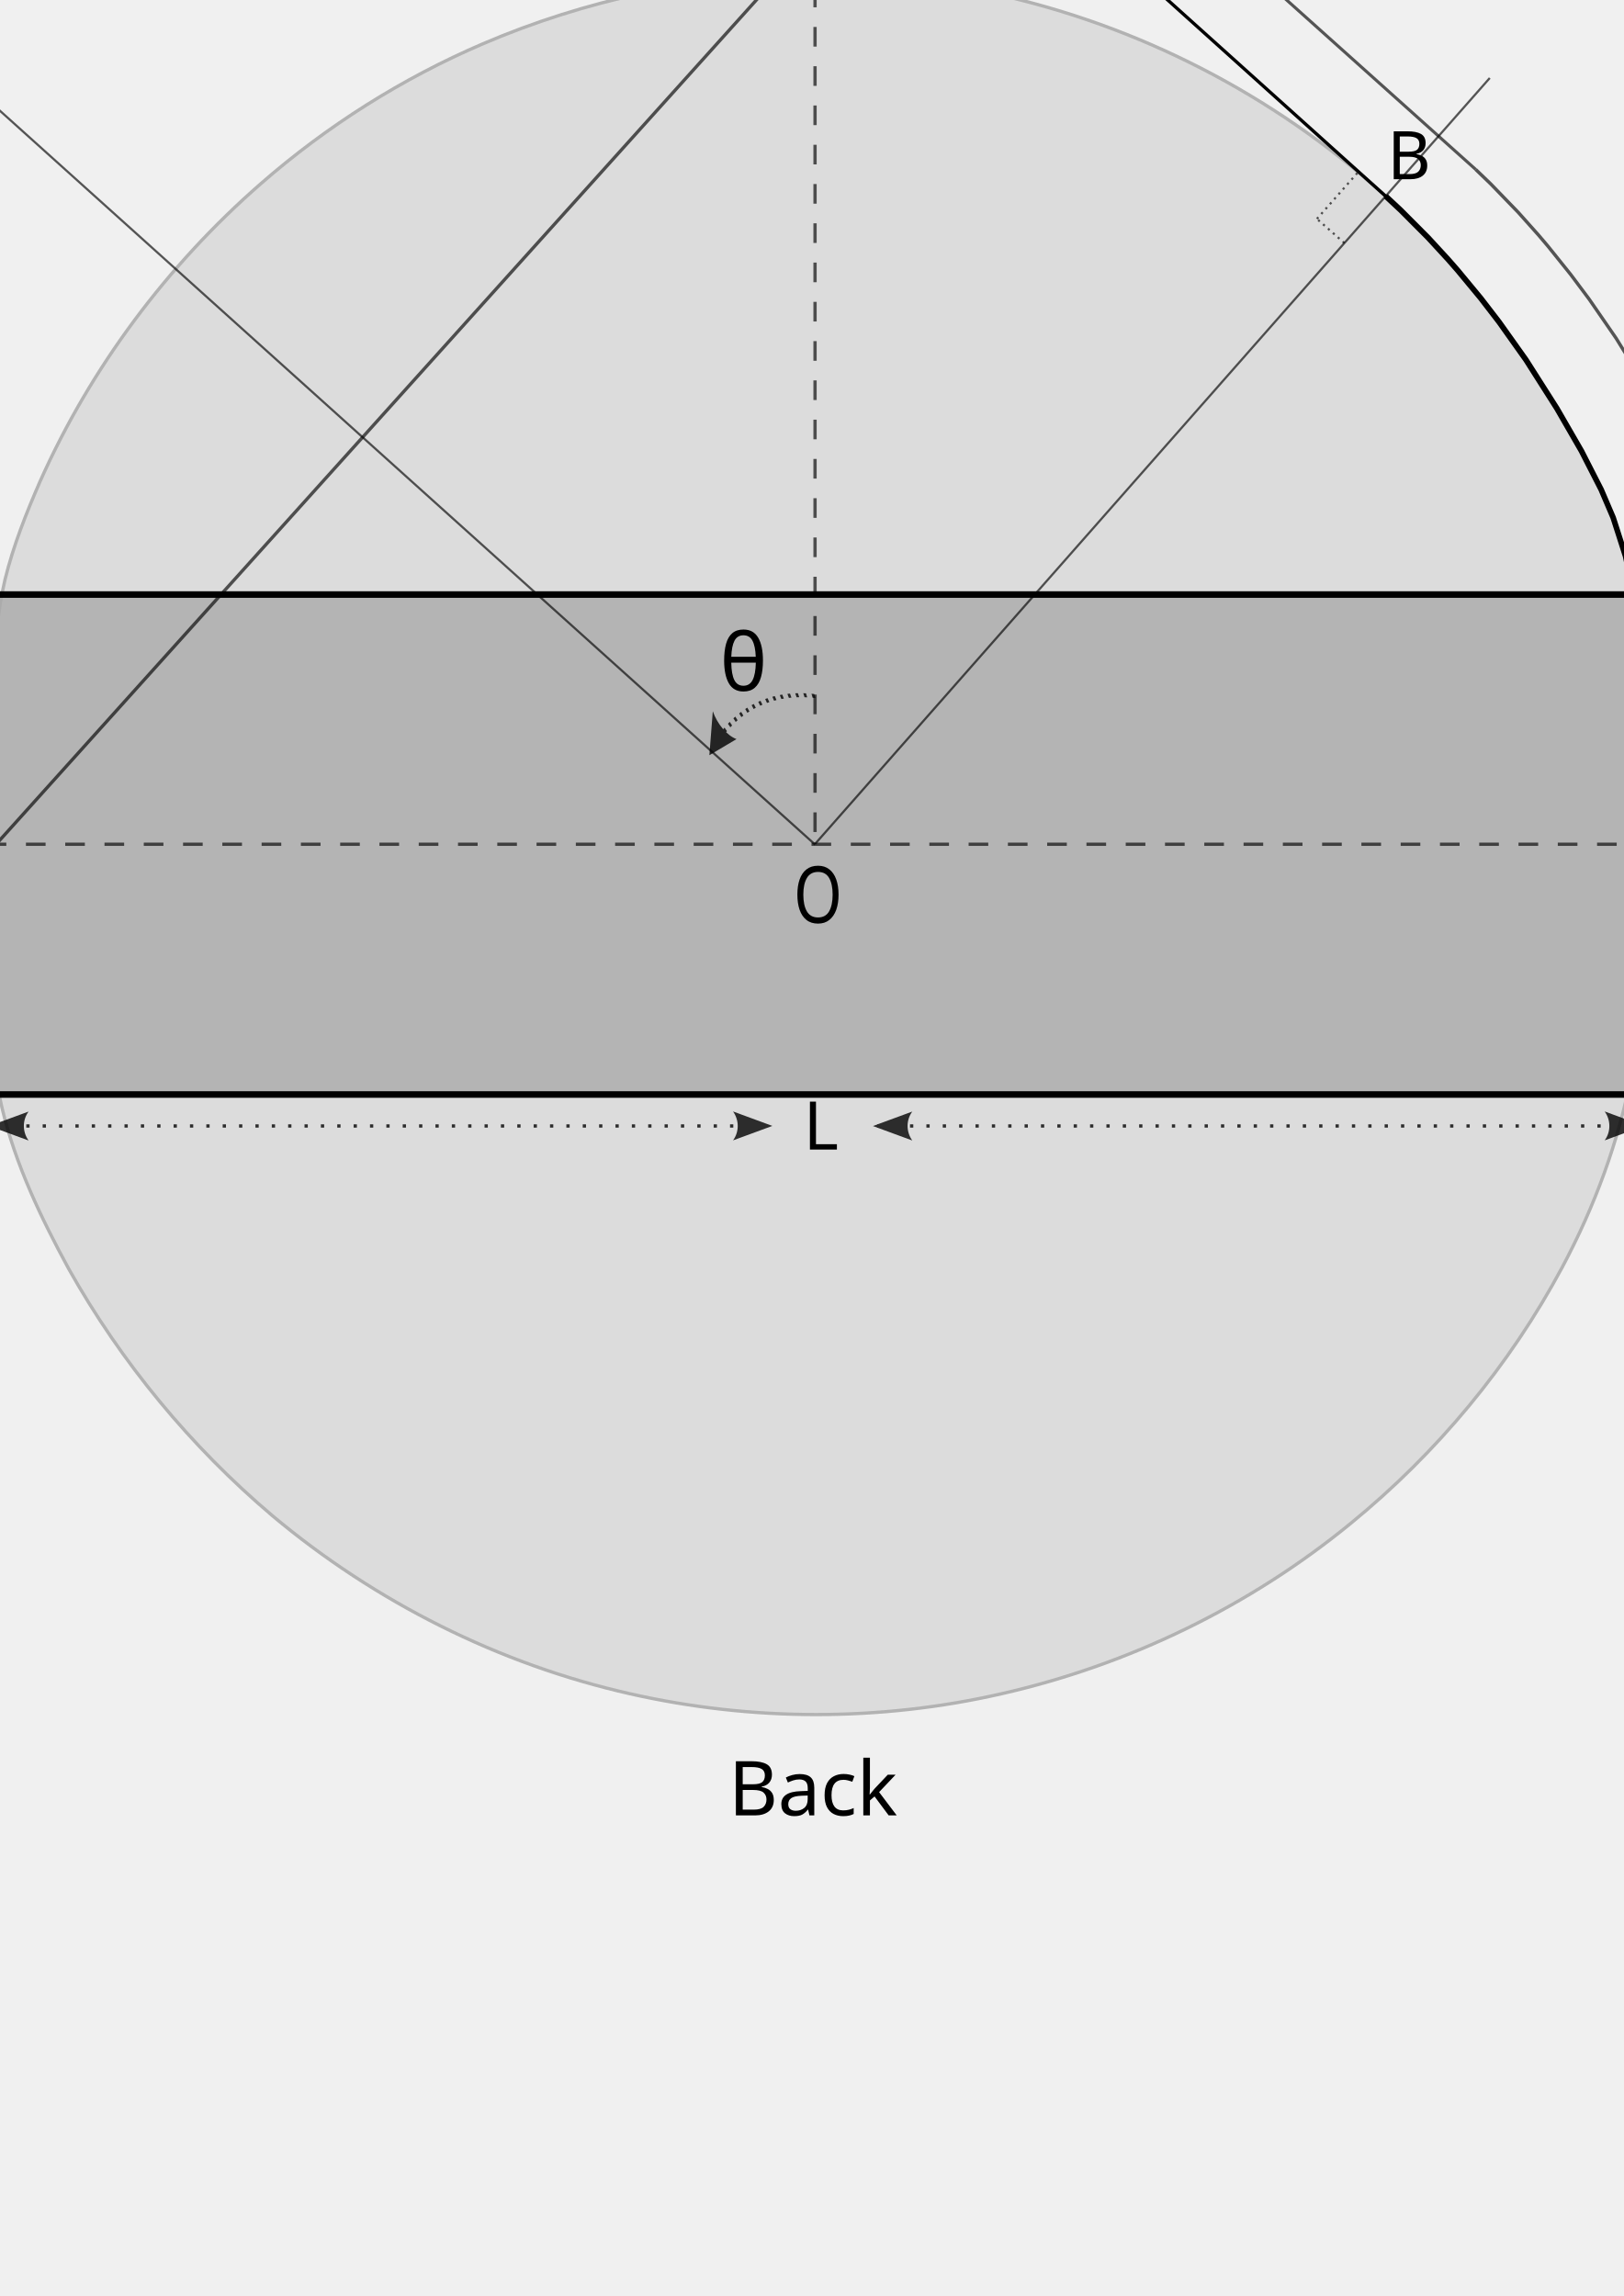
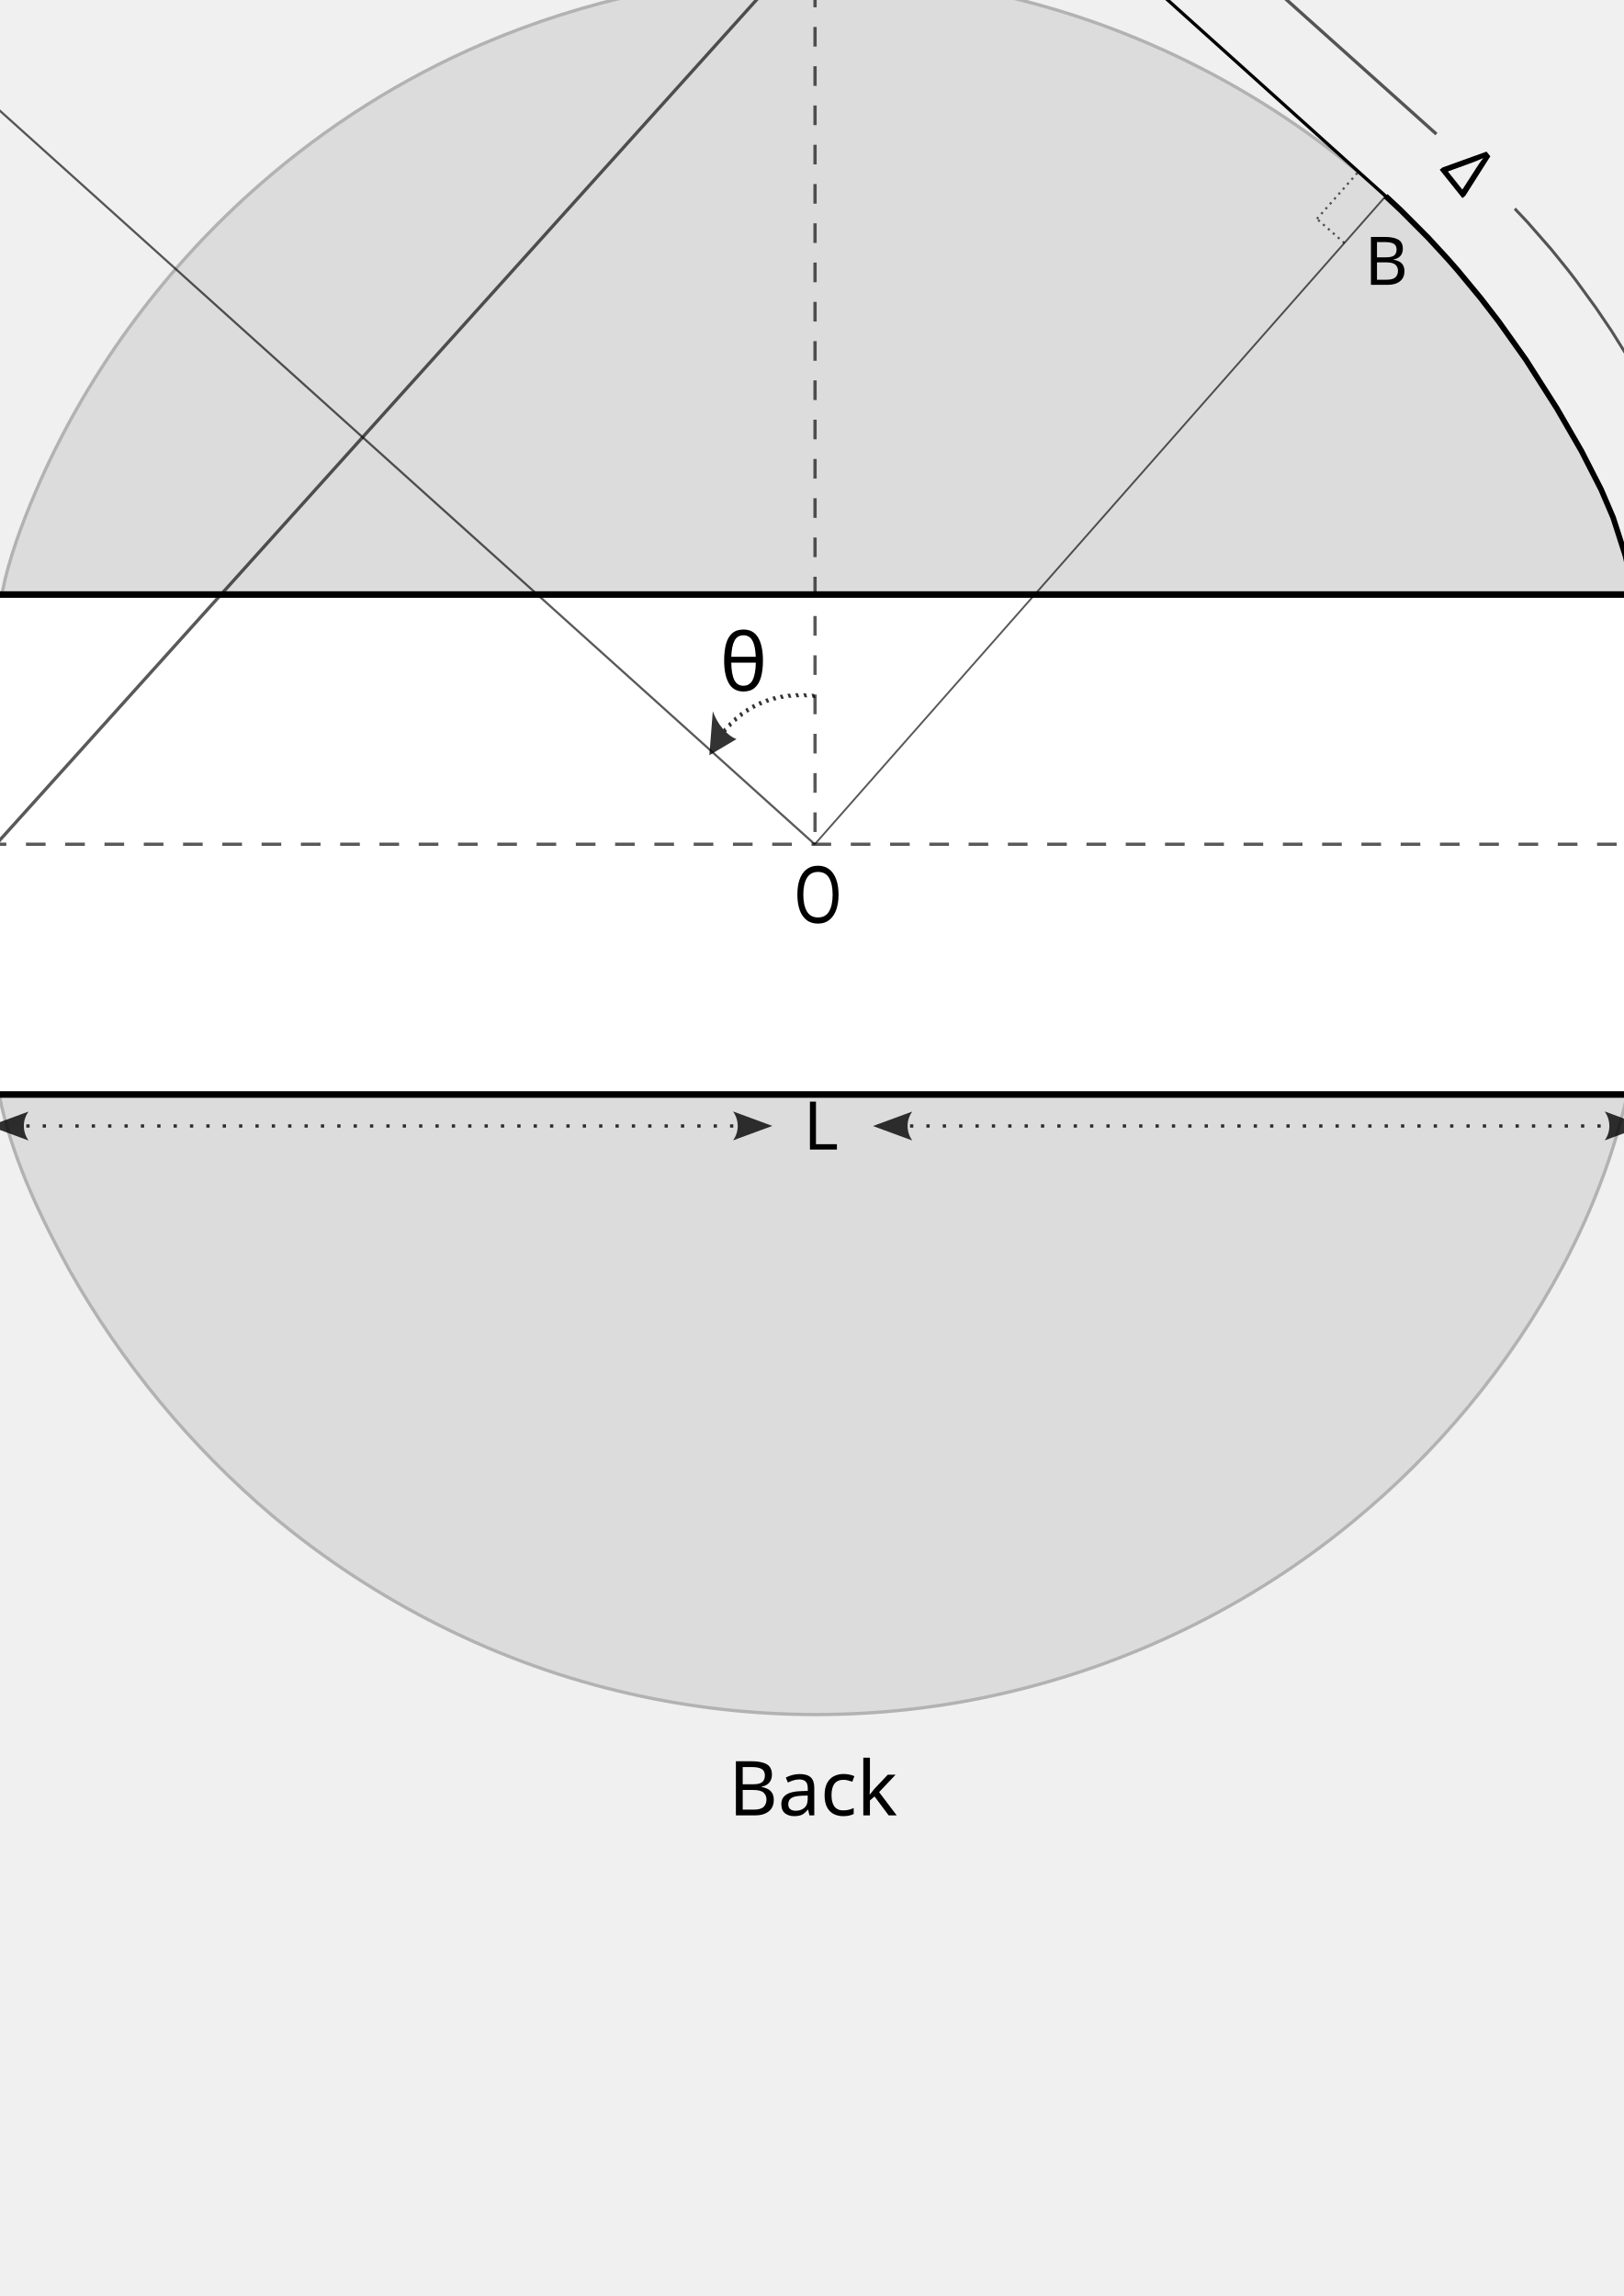
<svg xmlns="http://www.w3.org/2000/svg" width="744.094" height="1052.362" id="svg2" version="1.1">
  <defs id="defs4">
    <marker orient="auto" refY="0.0" refX="0.0" id="Arrow1Send" style="overflow:visible;">
      <path id="path4000" d="M 0.0,0.0 L 5.0,-5.0 L -12.5,0.0 L 5.0,5.0 L 0.0,0.0 z " style="fill-rule:evenodd;stroke:#000000;stroke-width:1.0pt;" transform="scale(0.2) rotate(180) translate(6,0)" />
    </marker>
    <marker orient="auto" refY="0.0" refX="0.0" id="Arrow1Sstart" style="overflow:visible">
      <path id="path3997" d="M 0.0,0.0 L 5.0,-5.0 L -12.5,0.0 L 5.0,5.0 L 0.0,0.0 z " style="fill-rule:evenodd;stroke:#000000;stroke-width:1.0pt" transform="scale(0.2) translate(6,0)" />
    </marker>
    <marker orient="auto" refY="0.0" refX="0.0" id="Arrow2Lend" style="overflow:visible;">
      <path id="path4006" style="fill-rule:evenodd;stroke-width:0.625;stroke-linejoin:round;" d="M 8.719,4.034 L -2.207,0.016 L 8.719,-4.002 C 6.973,-1.63 6.983,1.616 8.719,4.034 z " transform="scale(1.1) rotate(180) translate(1,0)" />
    </marker>
    <marker orient="auto" refY="0.0" refX="0.0" id="Arrow1Lend" style="overflow:visible;">
      <path id="path3988" d="M 0.0,0.0 L 5.0,-5.0 L -12.5,0.0 L 5.0,5.0 L 0.0,0.0 z " style="fill-rule:evenodd;stroke:#000000;stroke-width:1.0pt;" transform="scale(0.8) rotate(180) translate(12.5,0)" />
    </marker>
    <marker orient="auto" refY="0.0" refX="0.0" id="Arrow2Lstart" style="overflow:visible">
      <path id="path4003" style="fill-rule:evenodd;stroke-width:0.625;stroke-linejoin:round" d="M 8.719,4.034 L -2.207,0.016 L 8.719,-4.002 C 6.973,-1.63 6.983,1.616 8.719,4.034 z " transform="scale(1.1) translate(1,0)" />
    </marker>
  </defs>
  <g id="layer1">
    <path style="opacity:0.65;fill:#c8c8c8;fill-opacity:0.784;stroke:#919191;stroke-width:1.5;stroke-linecap:butt;stroke-linejoin:miter;stroke-miterlimit:4;stroke-opacity:1;stroke-dasharray:none" d="m 370.58,-11.676 c -51.206,0.725 -102.248,11.599 -149.318,31.765 -37.008,15.862 -71.442,37.64 -101.762,64.125 C 76.558,121.66 41.69,168.415 18.449,220.458 c -6.383,14.649 -12.33,29.585 -16.137,45.134 -5.978,25.871 -5.29,52.611 -5.234,78.984 0.252,29.608 0.7,59.235 -0.683,88.825 -0.909,24.877 -1.267,50.138 4.561,74.51 6.204,26.02 17.859,50.335 30.575,73.73 24.071,42.836 55.83,81.351 93.331,113.103 47.202,39.545 103.755,68.012 163.859,81.589 55.849,12.649 114.542,12.775 170.375,-0.038 58.349,-13.263 113.608,-40.109 159.897,-78.056 39.579,-32.338 72.879,-72.423 96.994,-117.51 14.741,-27.684 25.78,-57.443 31.698,-88.275 4.73,-26.3 2.936,-53.188 2.152,-79.771 -0.648,-18.427 -0.601,-36.872 0.142,-55.295 0.897,-27.206 2.5,-54.587 -0.995,-81.681 -2.185,-17.267 -7.229,-34.112 -14.553,-49.887 -7.541,-16.222 -16.637,-31.668 -25.999,-46.892 -23.092,-36.773 -51.106,-70.688 -84.424,-98.654 -51.506,-43.476 -114.402,-73.413 -180.721,-85.579 -23.958,-4.452 -48.338,-6.607 -72.706,-6.371 z" id="path3917" />
-     <rect style="fill:#aaaaaa;fill-opacity:0.784;stroke:#000000;stroke-width:3;stroke-linecap:butt;stroke-linejoin:miter;stroke-miterlimit:4;stroke-opacity:1;stroke-dasharray:none" id="rect2985" width="750.809" height="229.157" x="-1.898" y="272.506" ry="0" />
+     <rect style="fill:#ffffff;fill-opacity:1;stroke:#000000;stroke-width:3;stroke-linecap:butt;stroke-linejoin:miter;stroke-miterlimit:4;stroke-opacity:1;stroke-dasharray:none" id="rect2985" width="750.809" height="229.157" x="-1.898" y="272.506" ry="0" />
    <path id="path3927" d="M 638.008,92.628 -173.248,-637.797" style="fill:none;stroke:#000000;stroke-width:1.5;stroke-linecap:butt;stroke-linejoin:miter;stroke-miterlimit:4;stroke-opacity:1;stroke-dasharray:none;marker-mid:none;marker-end:url(#Arrow2Lstart)" />
    <path style="fill:none;stroke:#000000;stroke-width:1.5;stroke-linecap:butt;stroke-linejoin:miter;stroke-miterlimit:4;stroke-opacity:1;stroke-dasharray:none;marker-end:url(#Arrow2Lstart)" d="M -2.649,388.345 -607.127,-155.904" id="path3929" />
    <path style="fill:none;stroke:#000000;stroke-width:2.554;stroke-linecap:butt;stroke-linejoin:miter;stroke-miterlimit:4;stroke-opacity:1;stroke-dasharray:none" d="m 635.012,89.899 6.864,6.411 12.588,12.631 9.223,10.026 4.258,4.864 10.574,12.771 8.404,10.906 12.383,17.424 14.114,22.186 11.31,19.595 9.03,17.674 5.497,12.849 5.712,17.772 3.225,15.222 1.191,115.428" id="path3959" />
    <path style="opacity:0.65;fill:none;stroke:#000000;stroke-width:1.5;stroke-linecap:butt;stroke-linejoin:miter;stroke-miterlimit:4;stroke-opacity:1;stroke-dasharray:9,9;stroke-dashoffset:0" d="m -276.11,386.959 1298.981,0" id="path3961" />
    <path id="path3963" d="M 373.522,387.101 -438.091,-343.646" style="opacity:0.65;fill:none;stroke:#000000;stroke-width:1;stroke-linecap:butt;stroke-linejoin:miter;stroke-miterlimit:4;stroke-opacity:1;stroke-dasharray:none" />
    <path id="path3967" d="m 373.506,-275.648 0,662.733" style="opacity:0.65;fill:none;stroke:#000000;stroke-width:1.5;stroke-linecap:butt;stroke-linejoin:miter;stroke-miterlimit:4;stroke-opacity:1;stroke-dasharray:9,9;stroke-dashoffset:0" />
    <path style="fill:none;stroke:#000000;stroke-width:1.5;stroke-linecap:butt;stroke-linejoin:miter;stroke-miterlimit:4;stroke-opacity:1;stroke-dasharray:1.5,3;stroke-dashoffset:0;opacity:0.8;marker-start:url(#Arrow2Lstart)" id="path3969" d="m -239.792,162.118 a 95.964,97.48 0 0 1 28.608,65.985" transform="matrix(-0.3041714,-1.220989,0.854336,0.1418098,114.3931,28.82267)" />
    <text xml:space="preserve" style="font-size:36.673px;font-style:normal;font-weight:normal;line-height:125%;letter-spacing:0px;word-spacing:0px;fill:#000000;fill-opacity:1;stroke:none;font-family:Sans" x="329.84" y="316.59" id="text3971">
      <tspan id="tspan3973" x="329.84" y="316.59">θ</tspan>
    </text>
    <path id="path3979" d="m 402.036,516.085 349.368,0" style="opacity:0.8;fill:none;stroke:#000000;stroke-width:1.5;stroke-linecap:butt;stroke-linejoin:miter;stroke-miterlimit:4;stroke-opacity:1;stroke-dasharray:1.5,6;stroke-dashoffset:0;marker-start:url(#Arrow2Lstart);marker-mid:none;marker-end:url(#Arrow2Lend)" />
    <text xml:space="preserve" style="font-size:30.746px;font-style:normal;font-weight:normal;line-height:125%;letter-spacing:0px;word-spacing:0px;fill:#000000;fill-opacity:1;stroke:none;font-family:Sans" x="368.185" y="526.889" id="text4985">
      <tspan id="tspan4987" x="368.185" y="526.889">L</tspan>
    </text>
-     <path style="opacity:0.65;fill:none;stroke:#000000;stroke-width:1;stroke-linecap:butt;stroke-linejoin:miter;stroke-miterlimit:4;stroke-opacity:1;stroke-dasharray:none" d="M 373.517,386.823 682.72,35.75" id="path4995" />
+     <path style="opacity:0.65;fill:none;stroke:#000000;stroke-width:0.846;stroke-linecap:butt;stroke-linejoin:miter;stroke-miterlimit:4;stroke-opacity:1;stroke-dasharray:none" d="M 373.44,386.9 634.939,89.99" id="path4995" />
    <text xml:space="preserve" style="font-size:33.295px;font-style:normal;font-weight:normal;line-height:125%;letter-spacing:0px;word-spacing:0px;fill:#000000;fill-opacity:1;stroke:none;font-family:Sans" x="331.988" y="-40.386" id="text6443">
      <tspan x="331.988" y="-40.386" id="tspan6447">Front</tspan>
    </text>
    <text xml:space="preserve" style="font-size:34.779px;font-style:normal;font-weight:normal;line-height:125%;letter-spacing:0px;word-spacing:0px;fill:#000000;fill-opacity:1;stroke:none;font-family:Sans" x="333.863" y="832.081" id="text6451">
      <tspan id="tspan6453" x="333.863" y="832.081">Back</tspan>
      <tspan x="333.863" y="875.555" id="tspan6455" />
    </text>
    <text id="text6860" y="448.223" x="757.425" style="font-size:46.939px;font-style:normal;font-weight:normal;line-height:125%;letter-spacing:0px;word-spacing:0px;fill:#000000;fill-opacity:1;stroke:none;font-family:Sans" xml:space="preserve">
      <tspan y="448.223" x="757.425" id="tspan6862">p</tspan>
    </text>
    <text id="text6864" y="468.661" x="782.372" style="font-size:34.885px;font-style:normal;font-weight:normal;line-height:125%;letter-spacing:0px;word-spacing:0px;fill:#000000;fill-opacity:1;stroke:none;font-family:Sans" xml:space="preserve">
      <tspan y="468.661" x="782.372" id="tspan6866">L</tspan>
    </text>
    <text xml:space="preserve" style="font-size:40px;font-style:normal;font-weight:normal;line-height:125%;letter-spacing:0px;word-spacing:0px;fill:#000000;fill-opacity:1;stroke:none;font-family:Sans" x="-11.213" y="-934.058" id="text4989" transform="matrix(0.5818194,-0.813318,0.813318,0.5818194,0,0)">
      <tspan id="tspan4991" x="-11.213" y="-934.058">Sound Source</tspan>
      <tspan x="-11.213" y="-884.058" id="tspan4993" />
    </text>
    <g id="g10362" transform="translate(-119.198,-115.1574)">
      <path transform="matrix(0.5,0.8660254,-0.8660254,0.5,-1303.625,-559.725)" d="m 409.324,-687.235 c 26.554,26.119 42.098,61.414 43.439,98.636" id="path6870" style="opacity:0.65;fill:none;stroke:#000000;stroke-width:0.75;stroke-linecap:butt;stroke-linejoin:miter;stroke-miterlimit:4;stroke-opacity:1;stroke-dasharray:none;stroke-dashoffset:0" />
      <path style="opacity:0.65;fill:none;stroke:#000000;stroke-width:0.75;stroke-linecap:butt;stroke-linejoin:miter;stroke-miterlimit:4;stroke-opacity:1;stroke-dasharray:none;stroke-dashoffset:0" id="path6872" d="m 409.324,-687.235 c 26.554,26.119 42.098,61.414 43.439,98.636" transform="matrix(0.8562218,1.48302,-1.48302,0.8562218,-1826.201,-577.6227)" />
      <path transform="matrix(1.202612,2.082985,-2.082985,1.202612,-2332.464,-601.3538)" d="m 409.324,-687.235 c 26.554,26.119 42.098,61.414 43.439,98.636" id="path6874" style="opacity:0.65;fill:none;stroke:#000000;stroke-width:0.75;stroke-linecap:butt;stroke-linejoin:miter;stroke-miterlimit:4;stroke-opacity:1;stroke-dasharray:none;stroke-dashoffset:0" />
      <path style="opacity:0.65;fill:none;stroke:#000000;stroke-width:0.75;stroke-linecap:butt;stroke-linejoin:miter;stroke-miterlimit:4;stroke-opacity:1;stroke-dasharray:none;stroke-dashoffset:0" id="path6876" d="m 409.324,-687.235 c 26.554,26.119 42.098,61.414 43.439,98.636" transform="matrix(1.642488,2.844872,-2.844872,1.642488,-2985.453,-627.7273)" />
      <path transform="matrix(2.090509,3.620868,-3.620868,2.090509,-3641.858,-647.129)" d="m 409.324,-687.235 c 26.554,26.119 42.098,61.414 43.439,98.636" id="path6878" style="opacity:0.65;fill:none;stroke:#000000;stroke-width:0.75;stroke-linecap:butt;stroke-linejoin:miter;stroke-miterlimit:4;stroke-opacity:1;stroke-dasharray:none;stroke-dashoffset:0" />
      <path style="opacity:0.65;fill:none;stroke:#000000;stroke-width:0.75;stroke-linecap:butt;stroke-linejoin:miter;stroke-miterlimit:4;stroke-opacity:1;stroke-dasharray:none;stroke-dashoffset:0" id="path6898" d="m 409.324,-687.235 c 26.554,26.119 42.098,61.414 43.439,98.636" transform="matrix(2.654987,4.598573,-4.598573,2.654987,-4480.567,-671.0962)" />
    </g>
    <path id="path8212" d="M -1.904,387.09 431.014,-93.736" style="opacity:0.65;fill:none;stroke:#000000;stroke-width:1.5;stroke-linecap:butt;stroke-linejoin:miter;stroke-miterlimit:4;stroke-opacity:1;stroke-dasharray:none" />
-     <g id="g10336" transform="matrix(1.001379,0,0,0.9997934,0.1238523,-4.229821)">
+     <g id="g10336" transform="matrix(0.8532048,0,0,0.9412358,118.0952,18.55539)">
      <path style="opacity:0.65;fill:none;stroke:#000000;stroke-width:1.524;stroke-linecap:butt;stroke-linejoin:miter;stroke-miterlimit:4;stroke-opacity:1;stroke-dasharray:none;marker-start:none;marker-end:url(#Arrow2Lend)" d="m 675.195,81.899 6.864,6.615 12.588,13.033 9.223,10.346 4.258,5.019 10.574,13.178 8.404,11.253 12.383,17.98 14.114,22.893 11.31,20.219 9.03,18.238 5.497,13.258 5.712,18.338 3.225,15.707 1.191,119.107" id="path6900" />
    </g>
-     <path style="opacity:0.65;fill:none;stroke:#000000;stroke-width:1.393;stroke-linecap:butt;stroke-linejoin:miter;stroke-miterlimit:4;stroke-opacity:1;stroke-dasharray:none;marker-end:url(#Arrow2Lstart)" d="M 676.25,77.652 456.74,-119.119" id="path8214" />
+     <path style="opacity:0.65;fill:none;stroke:#000000;stroke-width:1.5;stroke-linecap:butt;stroke-linejoin:miter;stroke-miterlimit:4;stroke-opacity:1;stroke-dasharray:none;marker-end:url(#Arrow2Lstart)" d="M 658.268,61.462 455.576,-120.234" id="path8214" />
    <text id="text8780" y="376.71" x="408.323" style="font-size:32.142px;font-style:normal;font-weight:normal;line-height:125%;letter-spacing:0px;word-spacing:0px;fill:#000000;fill-opacity:1;stroke:none;font-family:Sans" xml:space="preserve" transform="scale(0.8906484,1.122777)">
      <tspan y="376.71" x="408.323" id="tspan8784">O</tspan>
    </text>
    <path id="path8790" d="m 603.506,100.316 19.573,-22.223" style="opacity:0.65;fill:none;stroke:#000000;stroke-width:1;stroke-linecap:butt;stroke-linejoin:miter;stroke-miterlimit:4;stroke-opacity:1;stroke-dasharray:1,2;stroke-dashoffset:0" />
    <path style="opacity:0.65;fill:none;stroke:#000000;stroke-width:1;stroke-linecap:butt;stroke-linejoin:miter;stroke-miterlimit:4;stroke-opacity:1;stroke-dasharray:1,2;stroke-dashoffset:0" d="M 616.082,111.392 603.506,100.316" id="path8792" />
    <text xml:space="preserve" style="font-size:30.746px;font-style:normal;font-weight:normal;line-height:125%;letter-spacing:0px;word-spacing:0px;fill:#000000;fill-opacity:1;stroke:none;font-family:Sans" x="-26.153" y="404.95" id="text4985-9">
      <tspan x="-26.153" y="404.95" id="tspan8803">I</tspan>
    </text>
    <text xml:space="preserve" style="font-size:30.746px;font-style:normal;font-weight:normal;line-height:125%;letter-spacing:0px;word-spacing:0px;fill:#000000;fill-opacity:1;stroke:none;font-family:Sans" x="755.705" y="394.848" id="text4985-2">
      <tspan x="755.705" y="394.848" id="tspan8816">C</tspan>
    </text>
    <text xml:space="preserve" style="font-size:30.746px;font-style:normal;font-weight:normal;line-height:125%;letter-spacing:0px;word-spacing:0px;fill:#000000;fill-opacity:1;stroke:none;font-family:Sans" x="428.58" y="-99.288" id="text4985-6">
      <tspan id="tspan4987-6" x="428.58" y="-99.288">A</tspan>
    </text>
-     <text xml:space="preserve" style="font-size:30.746px;font-style:normal;font-weight:normal;line-height:125%;letter-spacing:0px;word-spacing:0px;fill:#000000;fill-opacity:1;stroke:none;font-family:Sans" x="635.723" y="82.141" id="text4985-8">
-       <tspan id="tspan4987-4" x="635.723" y="82.141">B</tspan>
+     <text xml:space="preserve" style="font-size:30.746px;font-style:normal;font-weight:normal;line-height:125%;letter-spacing:0px;word-spacing:0px;fill:#000000;fill-opacity:1;stroke:none;font-family:Sans" x="625.282" y="130.55" id="text4985-8">
+       <tspan id="tspan4987-4" x="625.282" y="130.55">B</tspan>
    </text>
    <text xml:space="preserve" style="font-size:46.939px;font-style:normal;font-weight:normal;line-height:125%;letter-spacing:0px;word-spacing:0px;fill:#000000;fill-opacity:1;stroke:none;font-family:Sans" x="-54.003" y="453.937" id="text3975">
      <tspan id="tspan3977" x="-54.003" y="453.937">p</tspan>
    </text>
    <text xml:space="preserve" style="font-size:34.885px;font-style:normal;font-weight:normal;line-height:125%;letter-spacing:0px;word-spacing:0px;fill:#000000;fill-opacity:1;stroke:none;font-family:Sans" x="-29.056" y="474.375" id="text3979">
      <tspan id="tspan3981" x="-29.056" y="474.375">0</tspan>
    </text>
    <path style="opacity:0.8;fill:none;stroke:#000000;stroke-width:1.5;stroke-linecap:butt;stroke-linejoin:miter;stroke-miterlimit:4;stroke-opacity:1;stroke-dasharray:1.5,6;stroke-dashoffset:0;marker-start:url(#Arrow2Lstart);marker-mid:none;marker-end:url(#Arrow2Lend)" d="m -2.949,516.085 354.91,0" id="path3054" />
+     <text id="text3047" y="-466.534" x="472.359" style="font-size:30.746px;font-style:normal;font-weight:normal;line-height:125%;letter-spacing:0px;word-spacing:0px;fill:#000000;fill-opacity:1;stroke:none;font-family:Sans" xml:space="preserve" transform="matrix(0.6247949,0.780789,-0.780789,0.6247949,0,0)">
+       <tspan y="-466.534" x="472.359" id="tspan3049">Δ</tspan>
+     </text>
+     <flowRoot xml:space="preserve" id="flowRoot3051" style="fill:black;stroke:none;stroke-opacity:1;stroke-width:1px;stroke-linejoin:miter;stroke-linecap:butt;fill-opacity:1;font-family:Sans;font-style:normal;font-weight:normal;font-size:40px;line-height:125%;letter-spacing:0px;word-spacing:0px">
+       <flowRegion id="flowRegion3053">
+         <rect id="rect3055" width="612.24" height="186.045" x="165.162" y="-298.362" />
+       </flowRegion>
+       <flowPara id="flowPara3057" />
+     </flowRoot>
  </g>
</svg>
